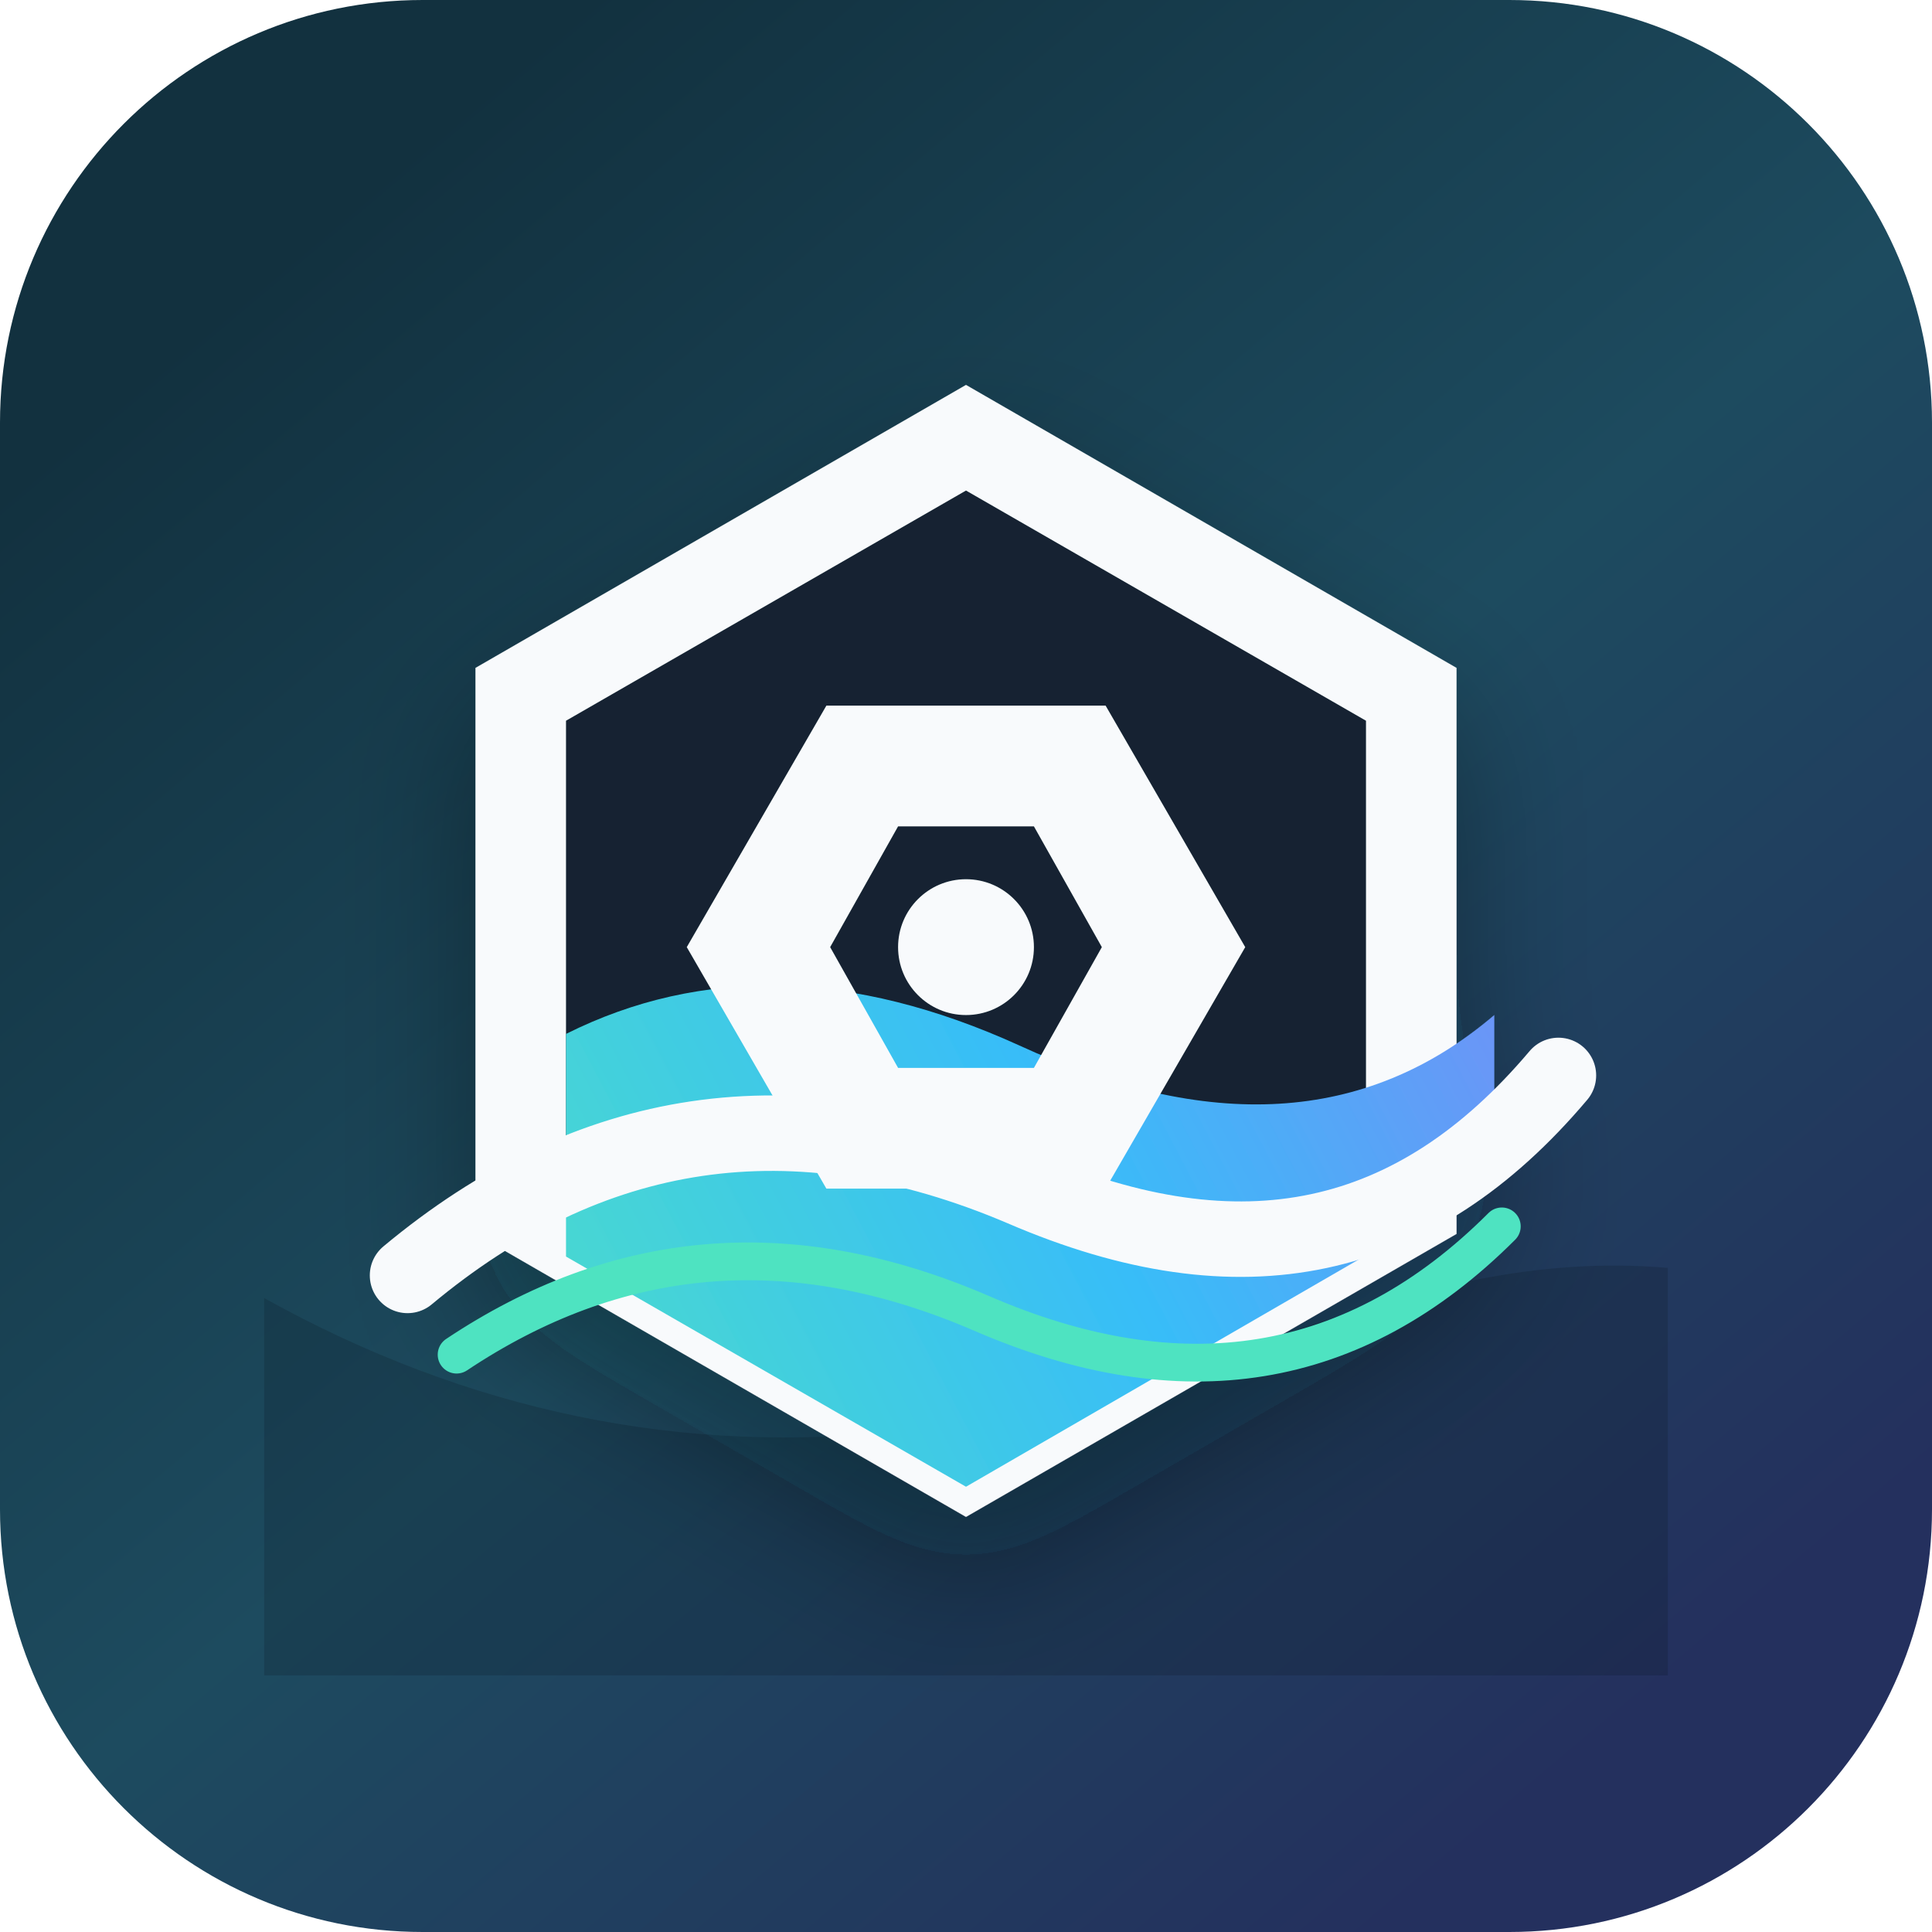
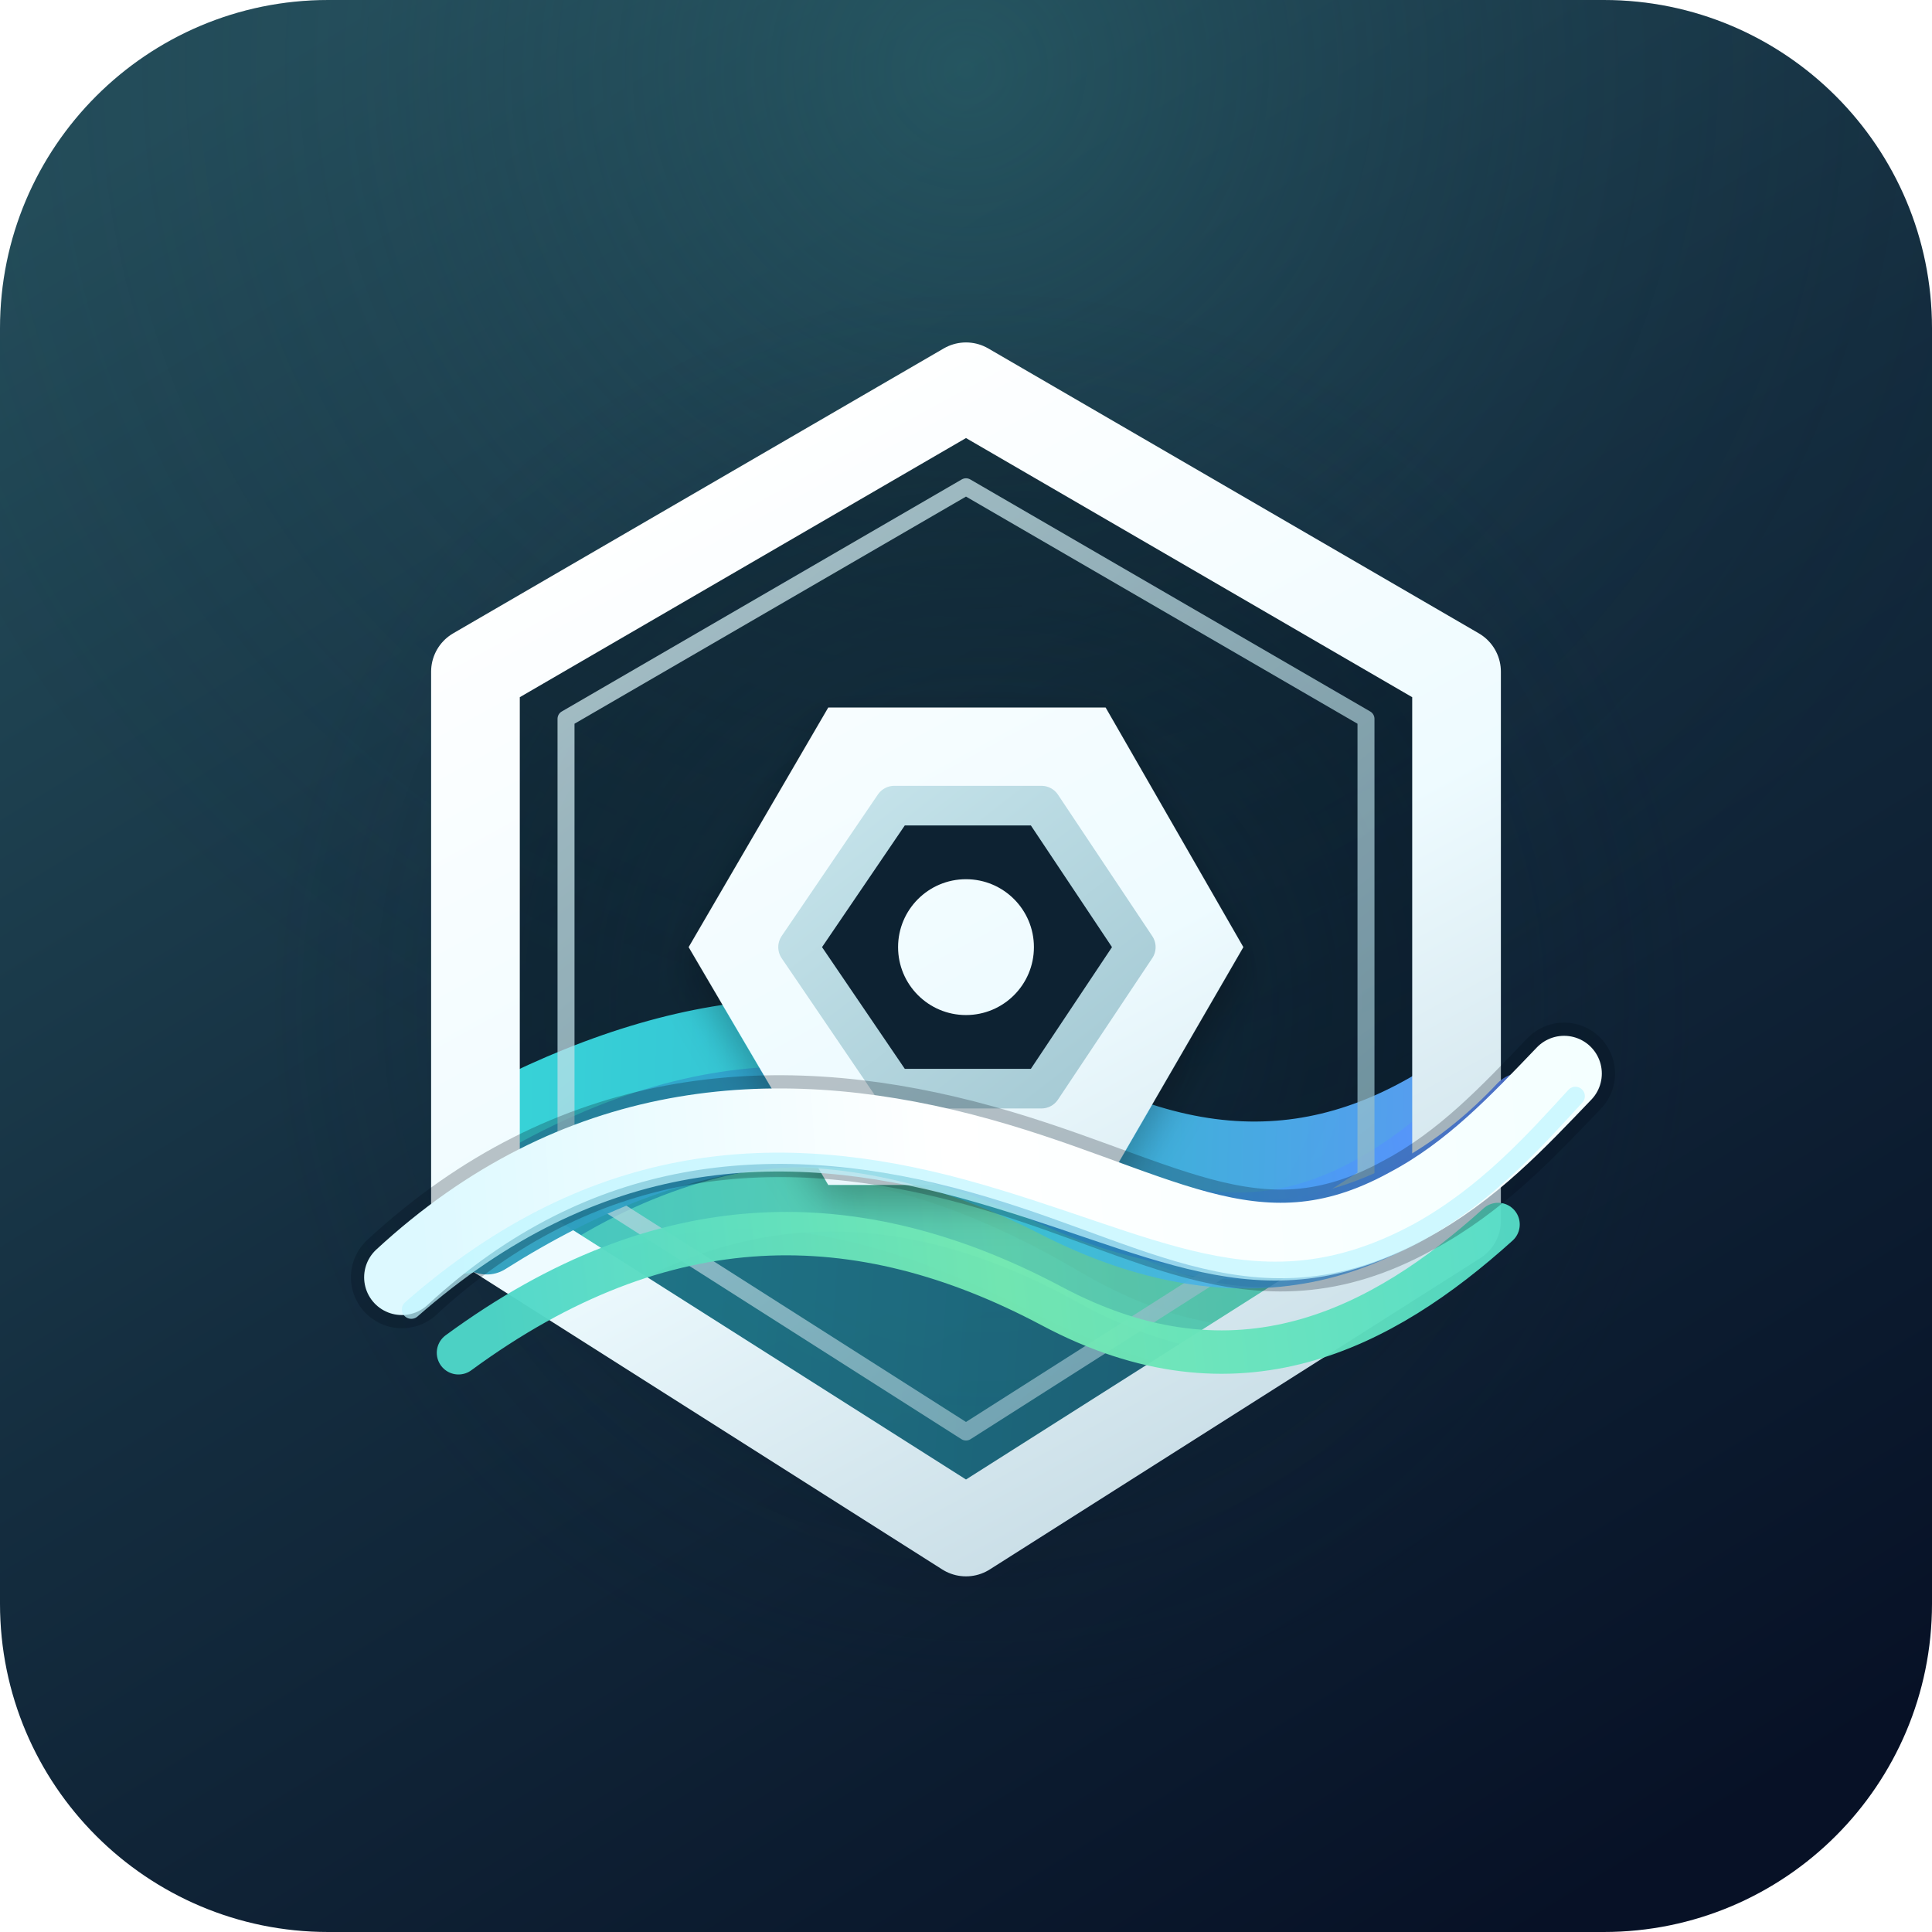
- <svg xmlns="http://www.w3.org/2000/svg" viewBox="0 0 512 512" role="img" aria-labelledby="title desc">
+ <svg xmlns="http://www.w3.org/2000/svg" viewBox="0 0 1024 1024" role="img" aria-labelledby="title desc">
  <defs>
-     <linearGradient id="bg" x1="90" x2="430" y1="54" y2="458" gradientUnits="userSpaceOnUse">
-       <stop offset="0" stop-color="#12313f" />
-       <stop offset="0.52" stop-color="#1d4b5f" />
-       <stop offset="1" stop-color="#24305e" />
+     <linearGradient id="bg" x1="190" y1="0" x2="820" y2="1024" gradientUnits="userSpaceOnUse">
+       <stop offset="0" stop-color="#244e5b" />
+       <stop offset="0.48" stop-color="#142d3f" />
+       <stop offset="1" stop-color="#071126" />
    </linearGradient>
-     <linearGradient id="water" x1="92" x2="432" y1="356" y2="178" gradientUnits="userSpaceOnUse">
-       <stop offset="0" stop-color="#4ee3c1" />
-       <stop offset="0.5" stop-color="#38bdf8" />
-       <stop offset="1" stop-color="#8b7cf6" />
+     <radialGradient id="topGlow" cx="50%" cy="4%" r="58%">
+       <stop offset="0" stop-color="#2d6b72" stop-opacity=".46" />
+       <stop offset=".55" stop-color="#244b5a" stop-opacity=".14" />
+       <stop offset="1" stop-color="#071126" stop-opacity="0" />
+     </radialGradient>
+     <radialGradient id="innerGlow" cx="51%" cy="52%" r="37%">
+       <stop offset="0" stop-color="#244f61" stop-opacity=".42" />
+       <stop offset="1" stop-color="#0a1928" stop-opacity="0" />
+     </radialGradient>
+     <linearGradient id="white" x1="360" y1="240" x2="660" y2="790" gradientUnits="userSpaceOnUse">
+       <stop offset="0" stop-color="#ffffff" />
+       <stop offset=".55" stop-color="#eefbff" />
+       <stop offset="1" stop-color="#c7dce5" />
    </linearGradient>
-     <linearGradient id="sun" x1="169" x2="337" y1="122" y2="289" gradientUnits="userSpaceOnUse">
-       <stop offset="0" stop-color="#f8d35b" />
-       <stop offset="1" stop-color="#f97316" />
+     <linearGradient id="whiteWave" x1="220" y1="635" x2="850" y2="595" gradientUnits="userSpaceOnUse">
+       <stop offset="0" stop-color="#ddf9ff" />
+       <stop offset=".45" stop-color="#ffffff" />
+       <stop offset="1" stop-color="#f4ffff" />
    </linearGradient>
-     <filter id="shadow" x="-20%" y="-20%" width="140%" height="140%">
-       <feDropShadow dx="0" dy="18" stdDeviation="18" flood-color="#07151f" flood-opacity="0.35" />
+     <linearGradient id="bevel" x1="335" y1="260" x2="725" y2="760" gradientUnits="userSpaceOnUse">
+       <stop offset="0" stop-color="#e3fbff" />
+       <stop offset="1" stop-color="#82aebc" />
+     </linearGradient>
+     <linearGradient id="cyan" x1="250" y1="560" x2="790" y2="575" gradientUnits="userSpaceOnUse">
+       <stop offset="0" stop-color="#39dde0" />
+       <stop offset=".55" stop-color="#37bdd9" />
+       <stop offset="1" stop-color="#5fa0ff" />
+     </linearGradient>
+     <linearGradient id="blue" x1="295" y1="655" x2="805" y2="565" gradientUnits="userSpaceOnUse">
+       <stop offset="0" stop-color="#2f9fbe" />
+       <stop offset=".55" stop-color="#35a8ea" />
+       <stop offset="1" stop-color="#628dff" />
+     </linearGradient>
+     <linearGradient id="teal" x1="260" y1="700" x2="800" y2="640" gradientUnits="userSpaceOnUse">
+       <stop offset="0" stop-color="#4ed7ca" />
+       <stop offset=".5" stop-color="#75e9b2" />
+       <stop offset="1" stop-color="#55ddc7" />
+     </linearGradient>
+     <linearGradient id="deepTeal" x1="250" y1="690" x2="750" y2="725" gradientUnits="userSpaceOnUse">
+       <stop offset="0" stop-color="#2baec1" />
+       <stop offset="1" stop-color="#247b96" />
+     </linearGradient>
+     <filter id="shadow" x="-25%" y="-25%" width="150%" height="150%">
+       <feDropShadow dx="0" dy="28" stdDeviation="22" flood-color="#000" flood-opacity=".34" />
    </filter>
+     <filter id="smallShadow" x="-25%" y="-25%" width="150%" height="150%">
+       <feDropShadow dx="0" dy="10" stdDeviation="10" flood-color="#000" flood-opacity=".26" />
+     </filter>
+     <clipPath id="shieldClip">
+       <path d="M512 207 L771 356 L771 648 L512 807 L253 648 L253 356 Z" />
+     </clipPath>
  </defs>
-   <rect width="512" height="512" rx="112" fill="url(#bg)" />
-   <path fill="#0b1824" opacity="0.22" d="M70 344c54 30 111 42 171 35 80-9 131-49 201-43v108H70z" />
-   <circle cx="256" cy="218" r="92" fill="url(#sun)" opacity="0.92" />
-   <g filter="url(#shadow)">
-     <path fill="#f8fafc" d="M256 102 386 177v150l-130 75-130-75V177z" />
-     <path fill="#122432" d="M256 130 362 191v122l-106 61-106-61V191z" />
-     <path fill="url(#water)" d="M150 274c36-18 76-17 120 3 50 23 92 21 126-8v44l-140 81-106-61z" />
-     <path fill="#f8fafc" d="M219 187h74l37 64-37 64h-74l-37-64zm19 32-18 32 18 32h36l18-32-18-32z" />
-     <circle cx="256" cy="251" r="18" fill="#f8fafc" />
+   <rect width="1024" height="1024" rx="174" fill="url(#bg)" />
+   <rect width="1024" height="1024" rx="174" fill="url(#topGlow)" />
+   <rect width="1024" height="1024" rx="174" fill="url(#innerGlow)" />
+   <path d="M512 212 L766 359 L766 646 L512 811 L258 646 L258 359 Z" fill="#020814" opacity=".30" filter="url(#shadow)" />
+   <g clip-path="url(#shieldClip)">
+     <path d="M260 574 C367 520 466 512 566 566 C655 614 723 599 793 538 L793 608 C714 665 632 670 535 621 C439 572 353 573 260 628 Z" fill="url(#cyan)" opacity=".95" />
+     <path d="M296 646 C391 594 493 606 587 654 C674 699 735 676 794 620 L794 696 C715 745 637 742 544 694 C448 645 368 636 296 678 Z" fill="url(#deepTeal)" opacity=".78" />
+     <path d="M273 665 C380 600 476 617 574 675 C650 719 719 711 771 657 L771 722 L512 787 L273 650 Z" fill="url(#deepTeal)" opacity=".62" />
+     <path d="M288 625 C400 565 484 586 575 633 C660 677 725 652 793 586" fill="none" stroke="url(#blue)" stroke-width="46" stroke-linecap="round" opacity=".88" />
+     <path d="M282 694 C383 616 483 621 579 674 C673 726 741 693 793 641" fill="none" stroke="url(#teal)" stroke-width="36" stroke-linecap="round" opacity=".70" />
  </g>
-   <path fill="none" stroke="#f8fafc" stroke-linecap="round" stroke-width="20" d="M108 338c48-40 102-49 163-23 58 25 104 15 142-30" />
-   <path fill="none" stroke="#4ee3c1" stroke-linecap="round" stroke-width="10" d="M121 359c42-28 88-33 139-11 53 23 99 16 138-23" />
+   <path d="M512 205 L772 356 L772 647 L512 812 L252 647 L252 356 Z" fill="none" stroke="url(#white)" stroke-width="47" stroke-linejoin="round" />
+   <path d="M512 258 L724 381 L724 624 L512 759 L300 624 L300 381 Z" fill="none" stroke="url(#bevel)" stroke-width="9" stroke-linejoin="round" opacity=".72" />
+   <g filter="url(#smallShadow)">
+     <path d="M439 375 H586 L659 502 L586 628 H439 L365 502 Z" fill="url(#white)" />
+     <path d="M474 427 H552 L602 502 L552 577 H474 L423 502 Z" fill="#0c2233" stroke="url(#bevel)" stroke-width="21" stroke-linejoin="round" />
+     <circle cx="512" cy="502" r="36" fill="url(#white)" />
+   </g>
+   <g>
+     <path d="M247 663 C347 592 454 591 556 643 C657 695 740 670 798 604" fill="none" stroke="url(#cyan)" stroke-width="24" stroke-linecap="round" opacity=".86" />
+     <path d="M258 657 C361 592 452 582 555 630 C657 678 744 654 807 587" fill="none" stroke="url(#blue)" stroke-width="37" stroke-linecap="round" opacity=".96" />
+     <path d="M243 717 C352 637 455 638 557 692 C656 745 733 704 794 649" fill="none" stroke="url(#teal)" stroke-width="23" stroke-linecap="round" opacity=".96" />
+   </g>
+   <g>
+     <path d="M213 677 C305 592 409 584 510 610 C611 636 664 684 746 639 C780 621 805 594 829 569" fill="none" stroke="#020a16" stroke-width="54" stroke-linecap="round" opacity=".24" />
+     <path d="M213 677 C305 592 409 584 510 610 C611 636 664 684 746 639 C780 621 805 594 829 569" fill="none" stroke="url(#whiteWave)" stroke-width="40" stroke-linecap="round" />
+     <path d="M218 694 C316 608 414 604 510 630 C612 658 667 699 752 653 C788 633 813 605 835 581" fill="none" stroke="#bff5ff" stroke-width="10" stroke-linecap="round" opacity=".72" />
+   </g>
</svg>
